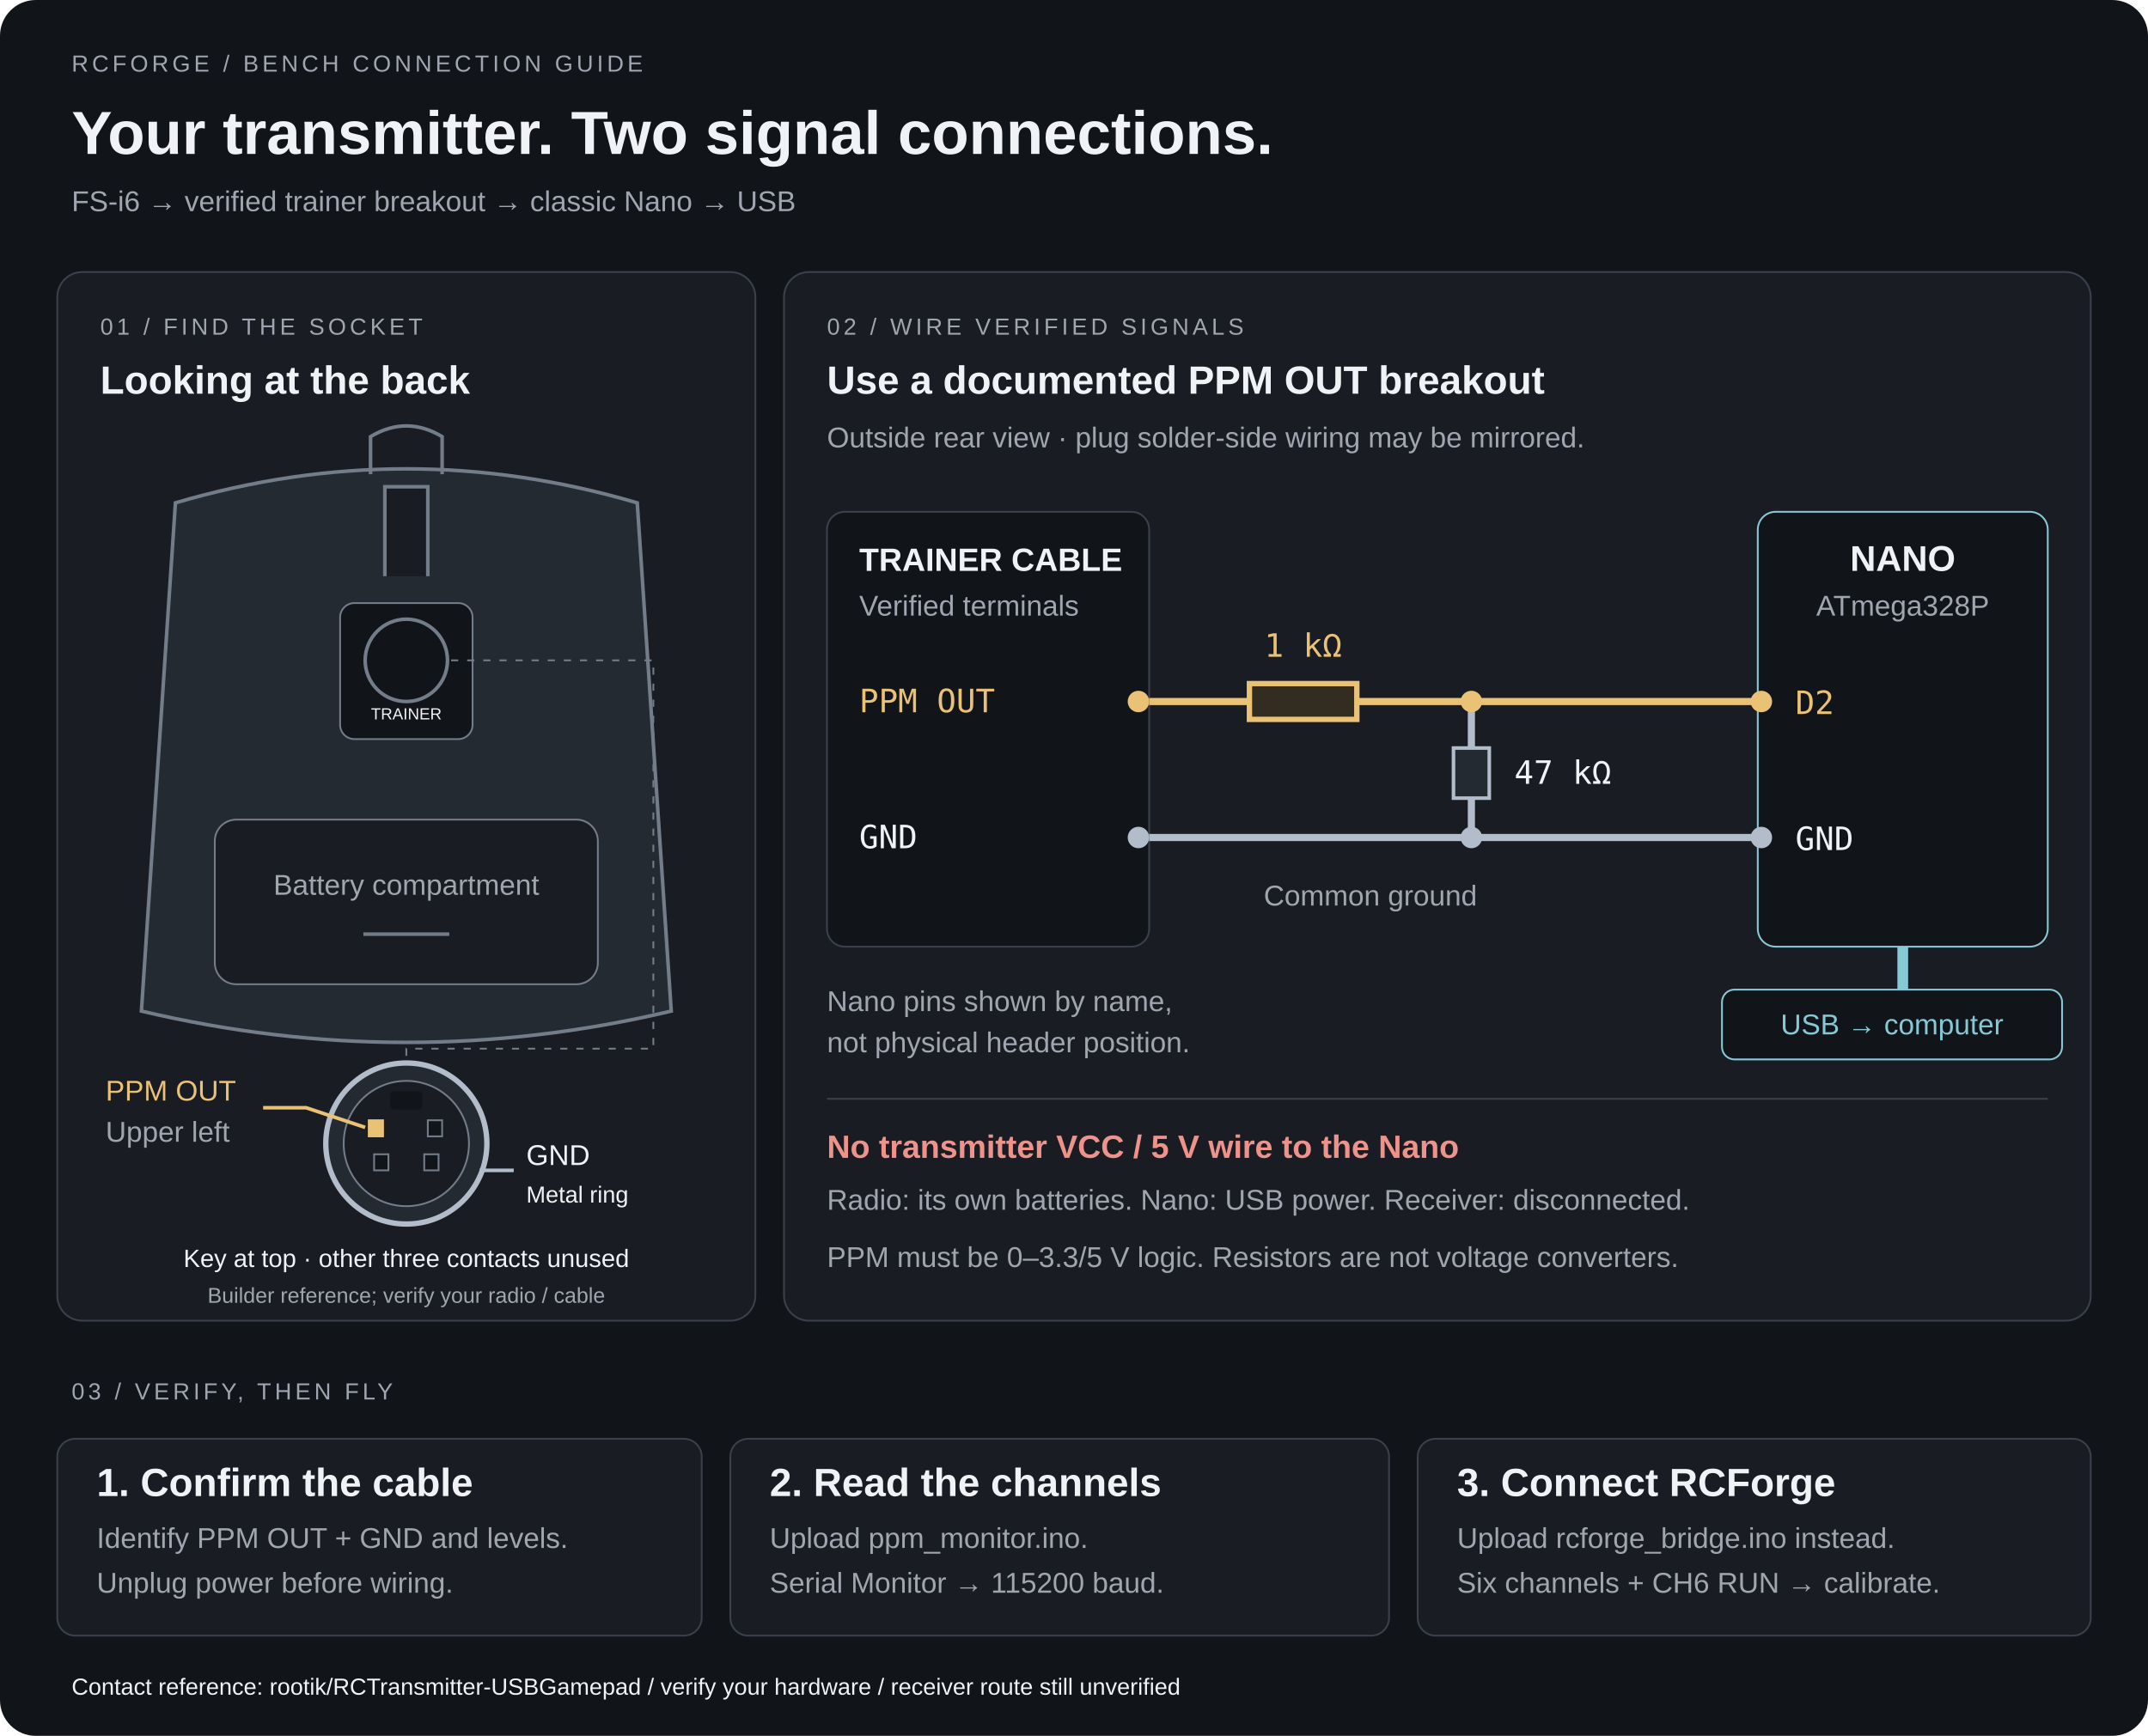
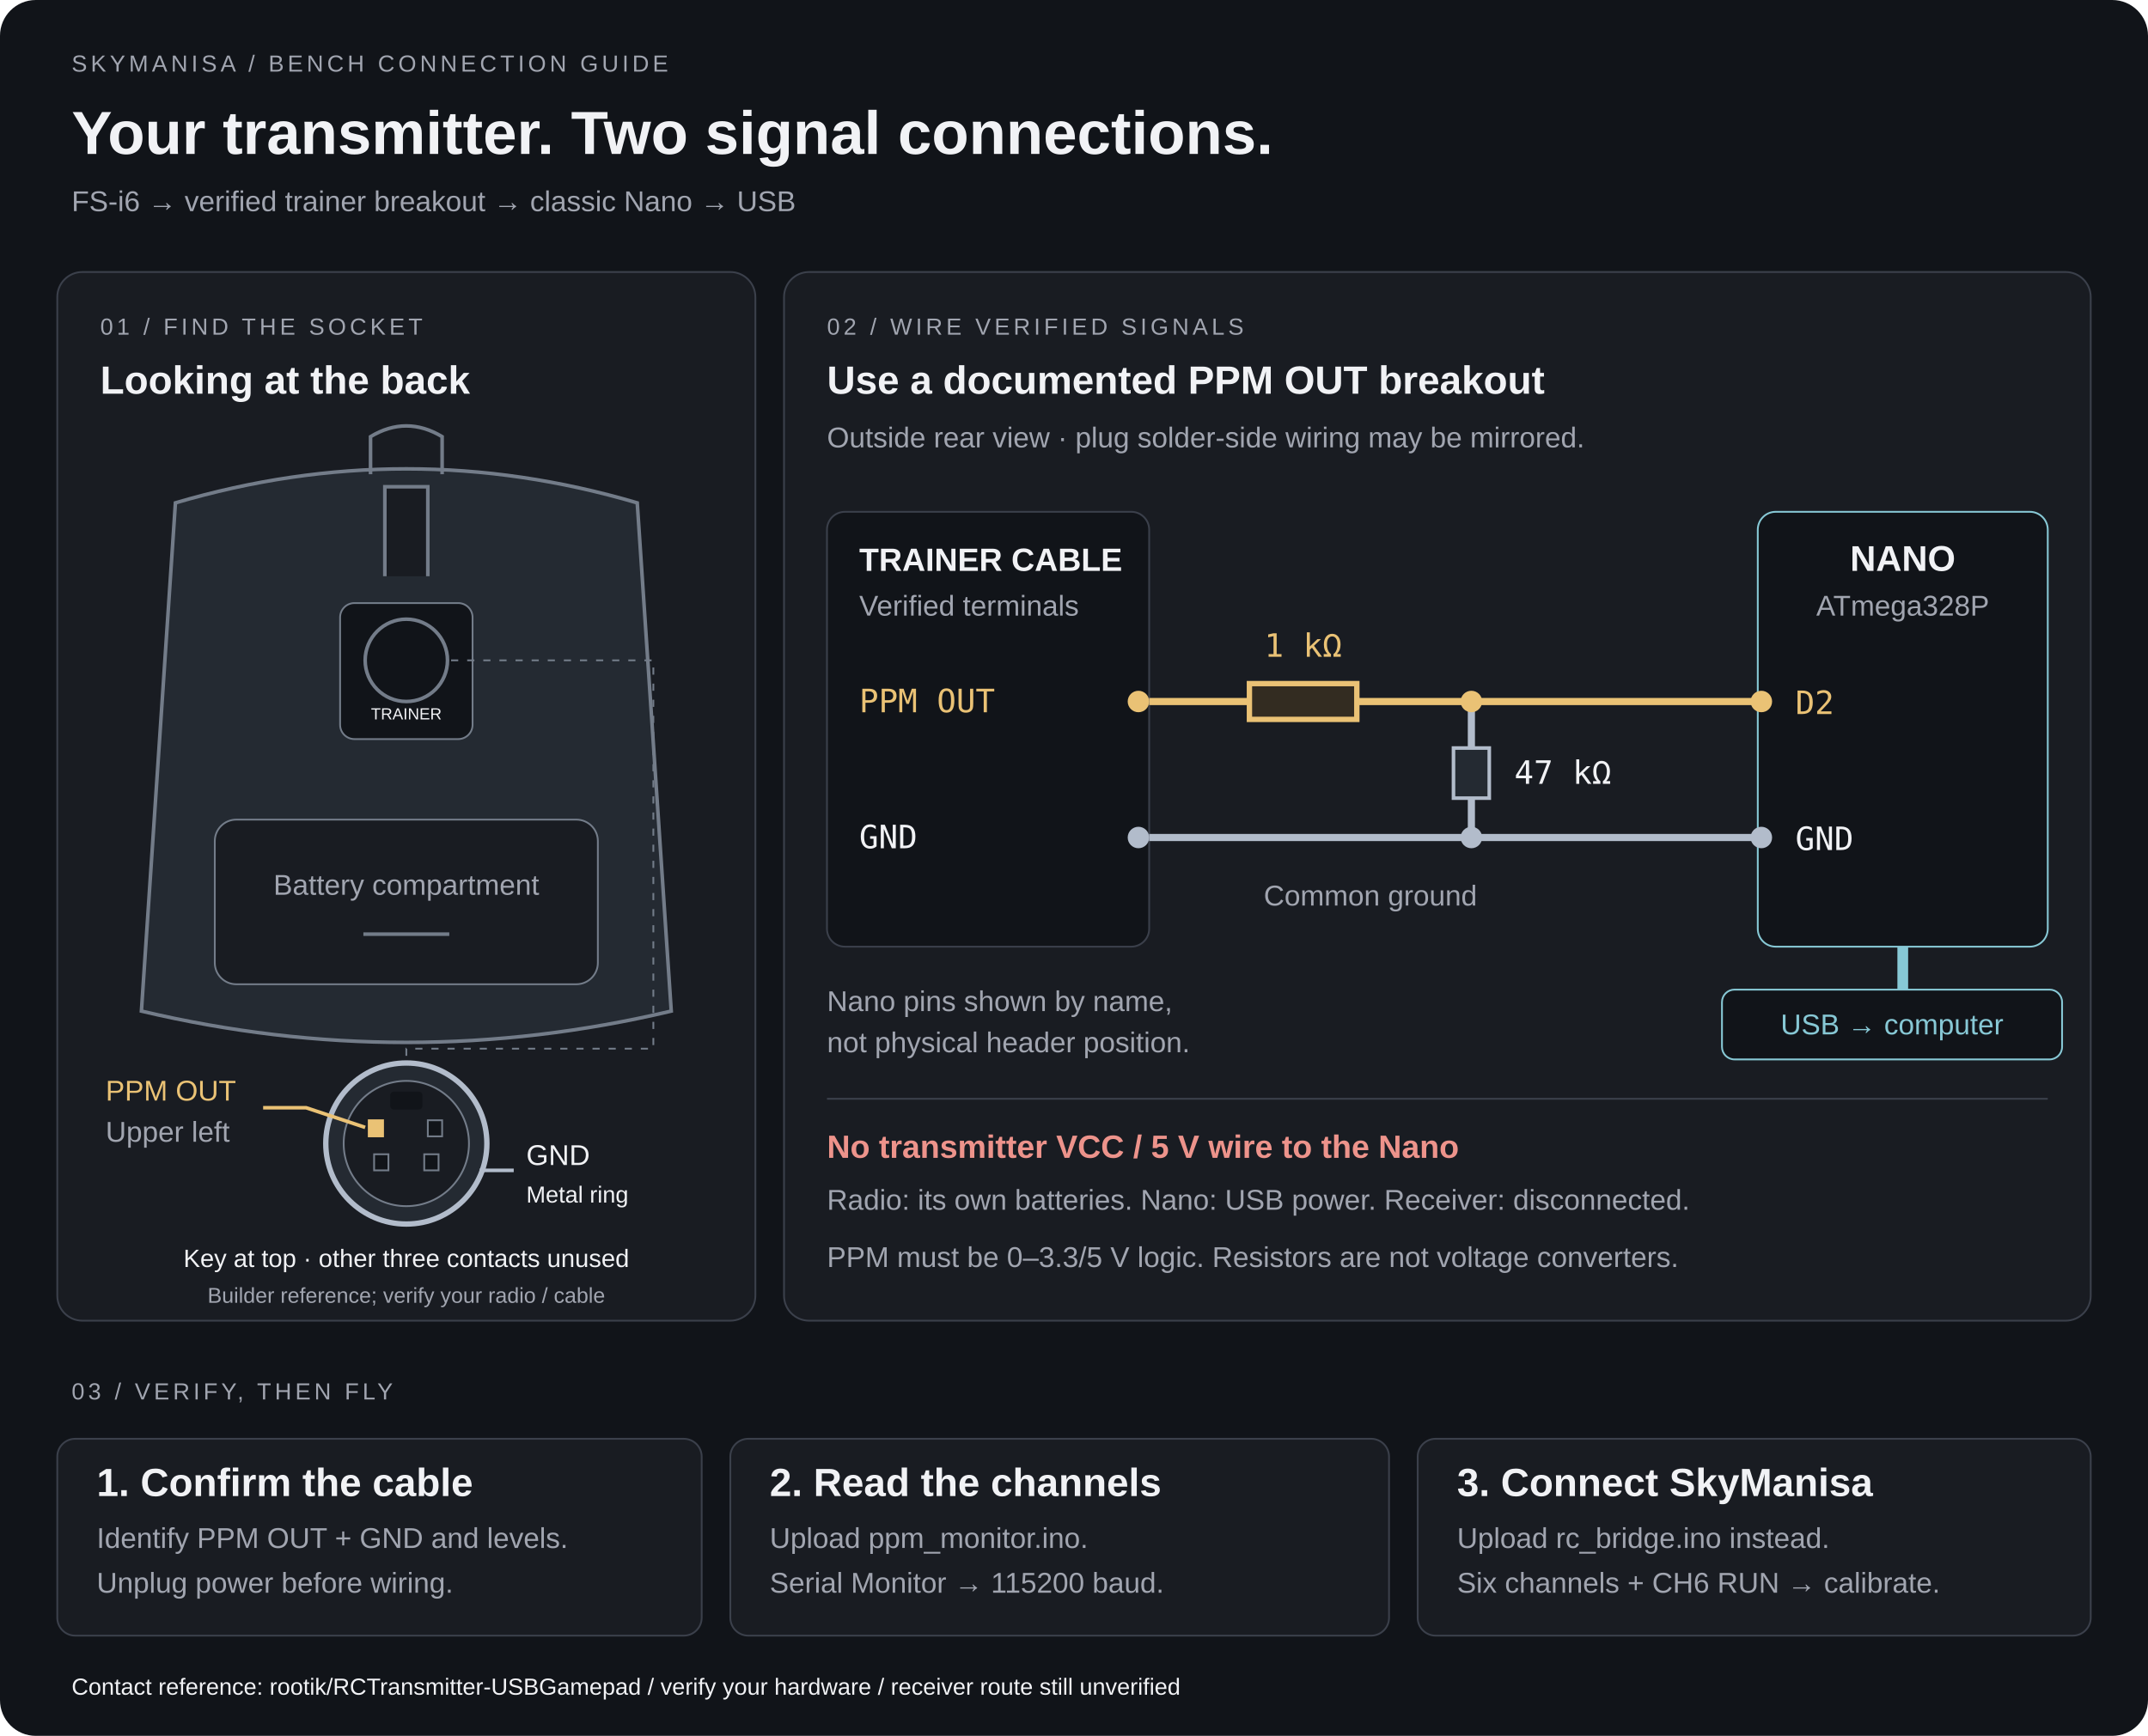
<svg xmlns="http://www.w3.org/2000/svg" width="1200" height="970" viewBox="0 0 1200 970" role="img" aria-labelledby="title desc">
  <style>text{font-family:Arial,Helvetica,sans-serif;fill:#f1f2f5}.small{font-size:16px;fill:#a1a5b0}.label{font-size:13px;letter-spacing:2px;fill:#a1a5b0}.heading{font-size:22px;font-weight:700}.mono{font-family:monospace;font-size:18px}.signal{stroke:#eac275;fill:none;stroke-width:4;stroke-linejoin:round}.ground{stroke:#b2bccb;fill:none;stroke-width:4}.panel{fill:#191c22;stroke:#3b404b}.outline{stroke:#737c89;stroke-width:2;fill:none}</style>
  <rect width="1200" height="970" rx="20" fill="#111419" />
-   <text x="40" y="40" class="label">RCFORGE / BENCH CONNECTION GUIDE</text>
+   <text x="40" y="40" class="label">SKYMANISA / BENCH CONNECTION GUIDE</text>
  <text x="40" y="86" font-size="34" font-weight="700">Your transmitter. Two signal connections.</text>
  <text x="40" y="118" class="small">FS-i6 → verified trainer breakout → classic Nano → USB</text>
  <rect x="32" y="152" width="390" height="586" rx="14" class="panel" />
  <text x="56" y="187" class="label">01 / FIND THE SOCKET</text>
  <text x="56" y="220" class="heading">Looking at the back</text>
  <path d="M98 281 Q227 243 356 281 L375 565 Q227 600 79 565Z" fill="#242a32" stroke="#737c89" stroke-width="2" />
  <path d="M207 265V244Q227 232 247 244V265" class="outline" />
  <path d="M215 322V272H239V322" fill="#191c22" stroke="#737c89" stroke-width="2" />
  <rect x="190" y="337" width="74" height="76" rx="8" fill="#111419" stroke="#737c89" />
  <circle cx="227" cy="369" r="23" class="outline" />
  <text x="227" y="402" font-size="9" text-anchor="middle">TRAINER</text>
  <rect x="120" y="458" width="214" height="92" rx="12" fill="#191c22" stroke="#737c89" />
  <text x="227" y="500" class="small" text-anchor="middle">Battery compartment</text>
  <path d="M203 522h48" class="outline" />
  <path d="M252 369H365V586H227V600" fill="none" stroke="#737c89" stroke-dasharray="4 5" />
  <circle cx="227" cy="639" r="45" fill="#242a32" stroke="#b2bccb" stroke-width="3" />
  <circle cx="227" cy="639" r="35" fill="#191c22" stroke="#737c89" />
  <rect x="218" y="610" width="18" height="10" rx="2" fill="#111419" />
  <rect x="206" y="626" width="8" height="9" fill="#eac275" stroke="#eac275" />
  <rect x="239" y="626" width="8" height="9" fill="#111419" stroke="#737c89" />
  <rect x="209" y="645" width="8" height="9" fill="#111419" stroke="#737c89" />
  <rect x="237" y="645" width="8" height="9" fill="#111419" stroke="#737c89" />
  <path d="M147 619H171L204 630" stroke="#eac275" fill="none" stroke-width="2" />
  <text x="59" y="615" font-size="16" style="fill:#eac275">PPM OUT</text>
  <text x="59" y="638" font-size="13" class="small">Upper left</text>
  <path d="M268 654H287" stroke="#b2bccb" fill="none" stroke-width="2" />
  <text x="294" y="651" font-size="16">GND</text>
  <text x="294" y="672" font-size="13">Metal ring</text>
  <text x="227" y="708" font-size="14" text-anchor="middle">Key at top · other three contacts unused</text>
  <text x="227" y="728" font-size="12" text-anchor="middle" style="fill:#a1a5b0">Builder reference; verify your radio / cable</text>
  <rect x="438" y="152" width="730" height="586" rx="14" class="panel" />
  <text x="462" y="187" class="label">02 / WIRE VERIFIED SIGNALS</text>
  <text x="462" y="220" class="heading">Use a documented PPM OUT breakout</text>
  <text x="462" y="250" class="small">Outside rear view · plug solder-side wiring may be mirrored.</text>
  <rect x="462" y="286" width="180" height="243" rx="10" fill="#111419" stroke="#3b404b" />
  <text x="480" y="319" font-size="18" font-weight="700">TRAINER CABLE</text>
  <text x="480" y="344" class="small">Verified terminals</text>
  <text x="480" y="398" class="mono" style="fill:#eac275">PPM OUT</text>
  <text x="480" y="474" class="mono">GND</text>
  <circle cx="636" cy="392" r="6" fill="#eac275" />
  <circle cx="636" cy="468" r="6" fill="#b2bccb" />
  <path d="M642 392H698 M758 392H982" class="signal" />
  <rect x="698" y="382" width="60" height="20" fill="#332c21" stroke="#eac275" stroke-width="3" />
  <text x="728" y="367" text-anchor="middle" class="mono" style="fill:#eac275">1 kΩ</text>
  <path d="M822 392V418 M822 446V468" class="ground" />
  <rect x="812" y="418" width="20" height="28" fill="#242a32" stroke="#b2bccb" stroke-width="2" />
  <text x="846" y="438" class="mono">47 kΩ</text>
  <path d="M642 468H982" class="ground" />
  <circle cx="822" cy="392" r="6" fill="#eac275" />
  <circle cx="822" cy="468" r="6" fill="#b2bccb" />
  <text x="706" y="506" class="small">Common ground</text>
  <rect x="982" y="286" width="162" height="243" rx="10" fill="#111419" stroke="#87c8d5" />
  <text x="1063" y="319" text-anchor="middle" font-size="20" font-weight="700">NANO</text>
  <text x="1063" y="344" text-anchor="middle" class="small">ATmega328P</text>
  <circle cx="984" cy="392" r="6" fill="#eac275" />
  <text x="1003" y="399" class="mono" style="fill:#eac275">D2</text>
  <circle cx="984" cy="468" r="6" fill="#b2bccb" />
  <text x="1003" y="475" class="mono">GND</text>
  <path d="M1063 529V553" stroke="#87c8d5" stroke-width="6" />
  <rect x="962" y="553" width="190" height="39" rx="7" fill="#111419" stroke="#87c8d5" />
  <text x="1057" y="578" text-anchor="middle" font-size="16" style="fill:#87c8d5">USB → computer</text>
  <text x="462" y="565" class="small">Nano pins shown by name,</text>
  <text x="462" y="588" class="small">not physical header position.</text>
  <path d="M462 614H1144" stroke="#3b404b" />
  <text x="462" y="647" font-size="18" font-weight="700" style="fill:#ed938b">No transmitter VCC / 5 V wire to the Nano</text>
  <text x="462" y="676" class="small">Radio: its own batteries. Nano: USB power. Receiver: disconnected.</text>
  <text x="462" y="708" class="small">PPM must be 0–3.3/5 V logic. Resistors are not voltage converters.</text>
  <text x="40" y="782" class="label">03 / VERIFY, THEN FLY</text>
  <rect x="32" y="804" width="360" height="110" rx="10" class="panel" />
  <text x="54" y="836" class="heading">1. Confirm the cable</text>
  <text x="54" y="865" class="small">Identify PPM OUT + GND and levels.</text>
  <text x="54" y="890" class="small">Unplug power before wiring.</text>
  <rect x="408" y="804" width="368" height="110" rx="10" class="panel" />
  <text x="430" y="836" class="heading">2. Read the channels</text>
  <text x="430" y="865" class="small">Upload ppm_monitor.ino.</text>
  <text x="430" y="890" class="small">Serial Monitor → 115200 baud.</text>
  <rect x="792" y="804" width="376" height="110" rx="10" class="panel" />
-   <text x="814" y="836" class="heading">3. Connect RCForge</text>
-   <text x="814" y="865" class="small">Upload rcforge_bridge.ino instead.</text>
+   <text x="814" y="836" class="heading">3. Connect SkyManisa</text>
+   <text x="814" y="865" class="small">Upload rc_bridge.ino instead.</text>
  <text x="814" y="890" class="small">Six channels + CH6 RUN → calibrate.</text>
  <text x="40" y="947" font-size="13" fill="#737c89">Contact reference: rootik/RCTransmitter-USBGamepad / verify your hardware / receiver route still unverified</text>
</svg>
